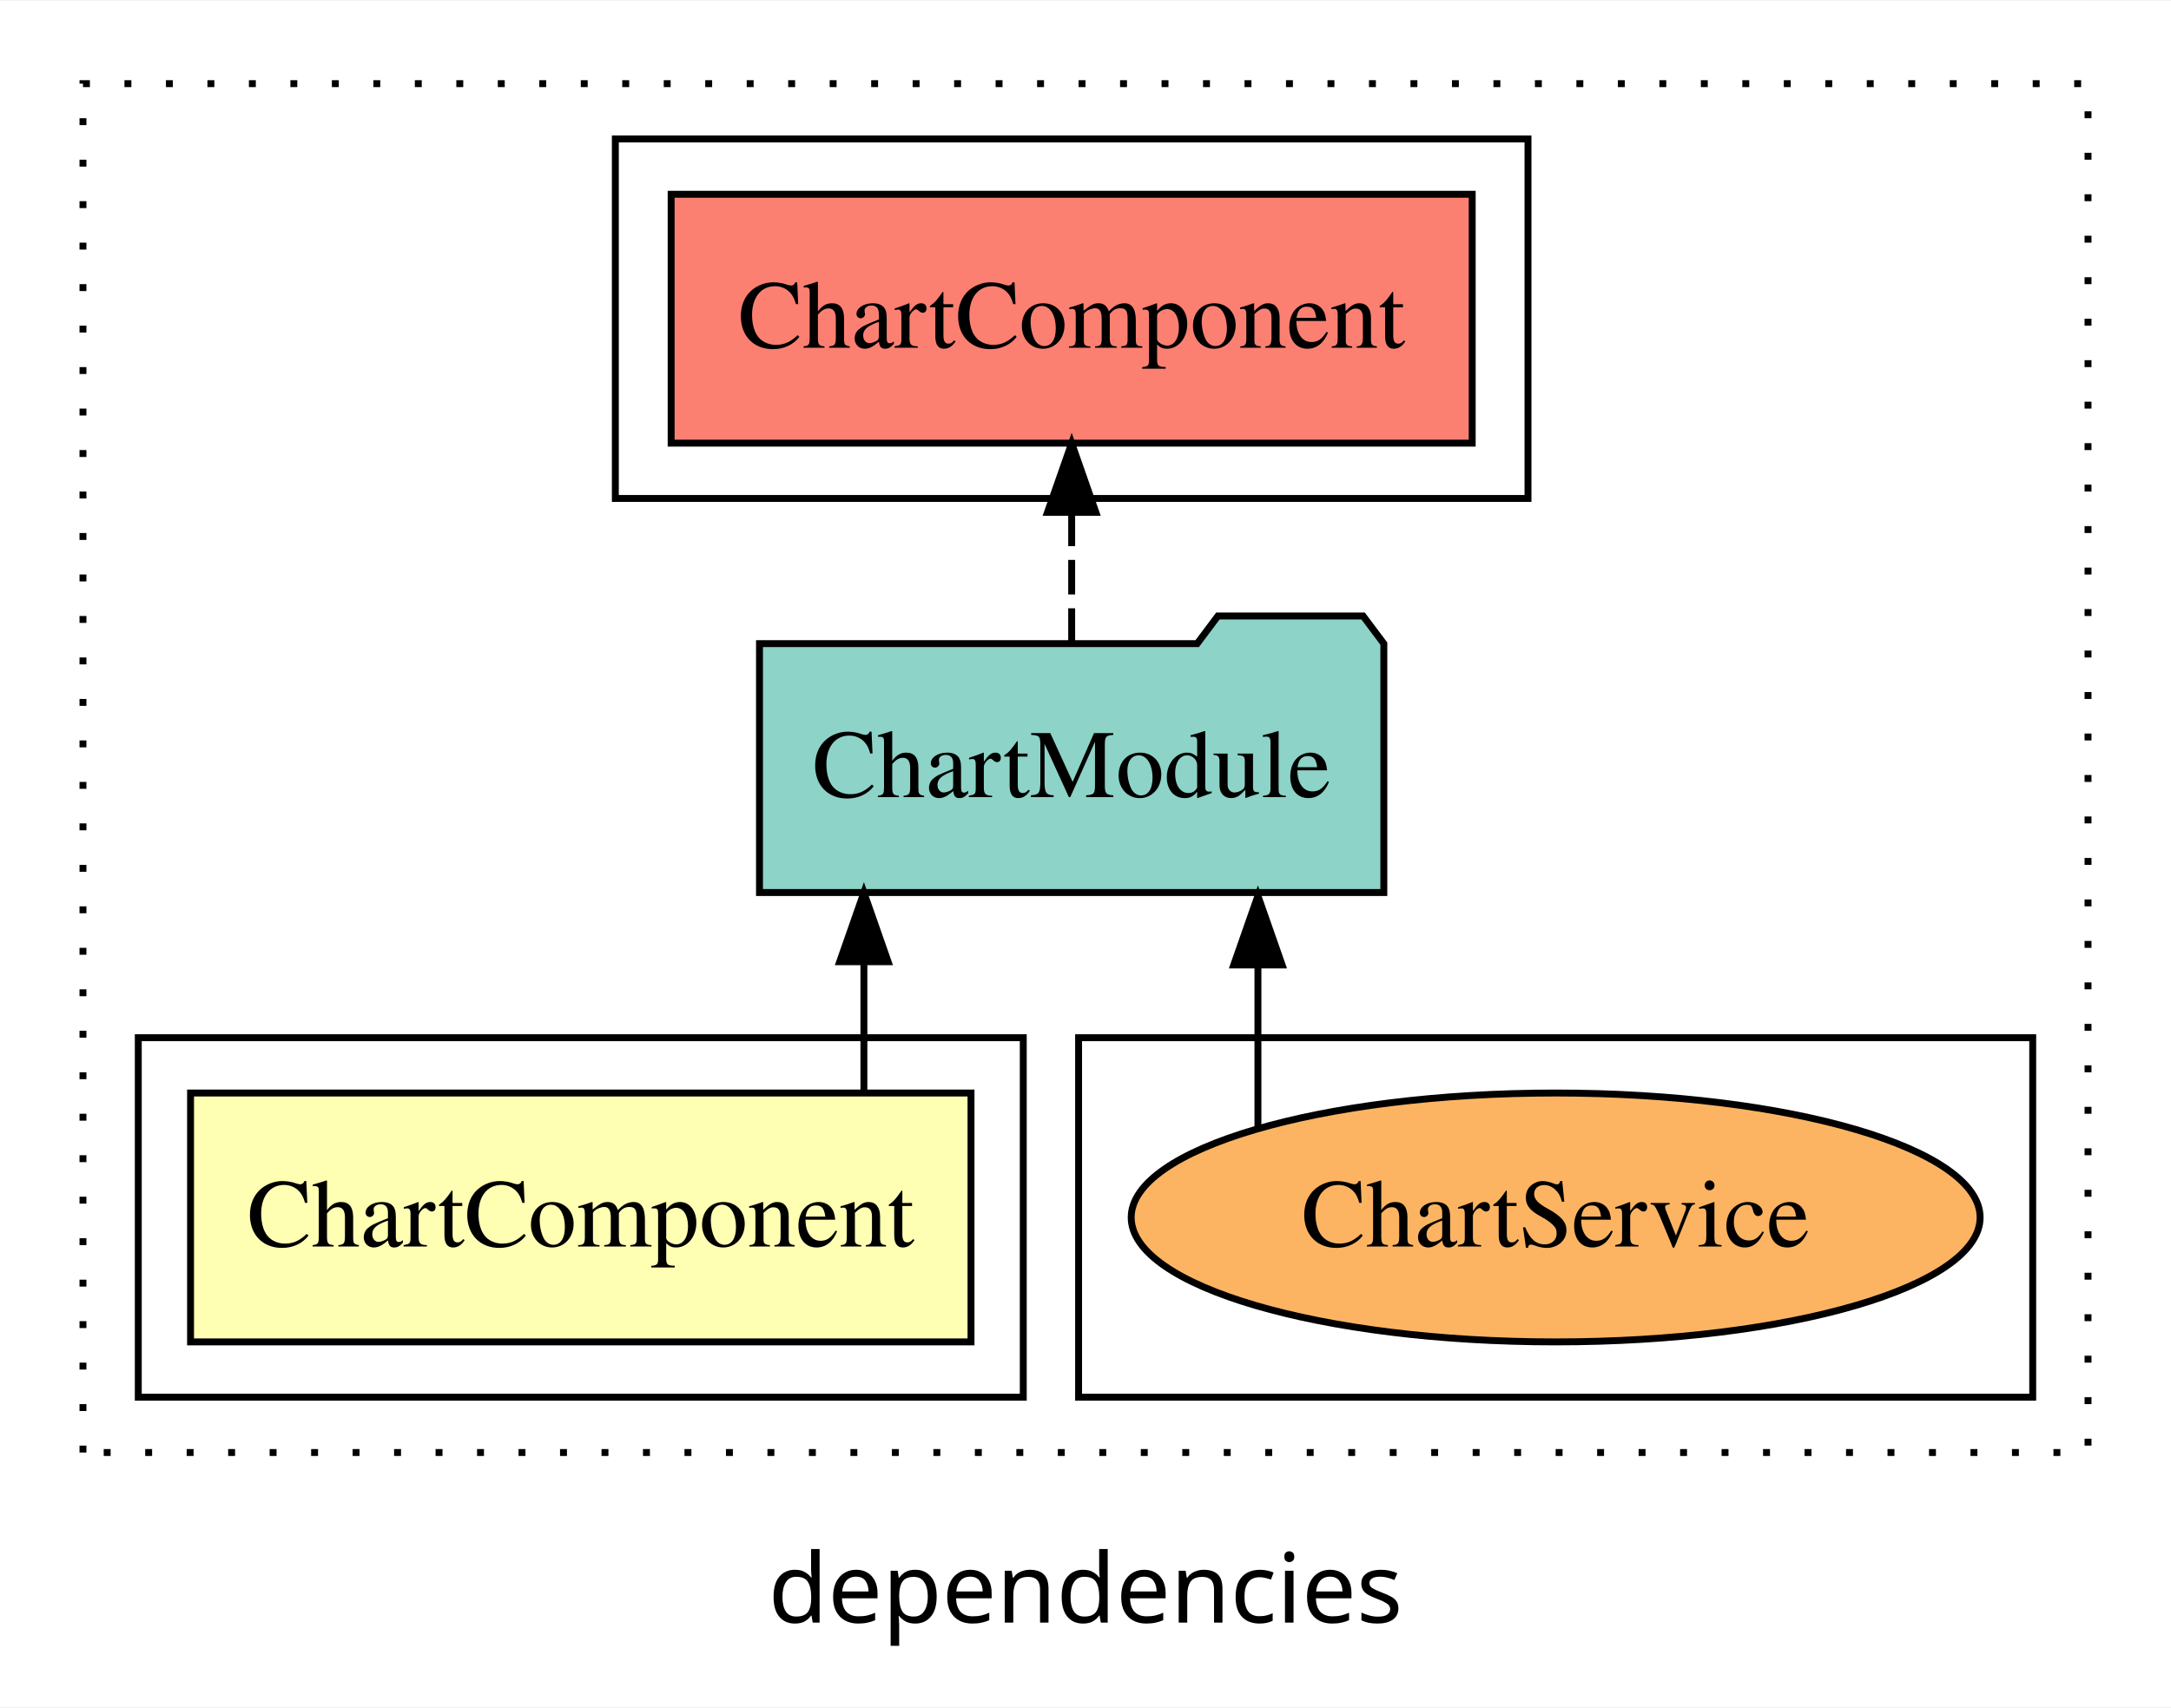
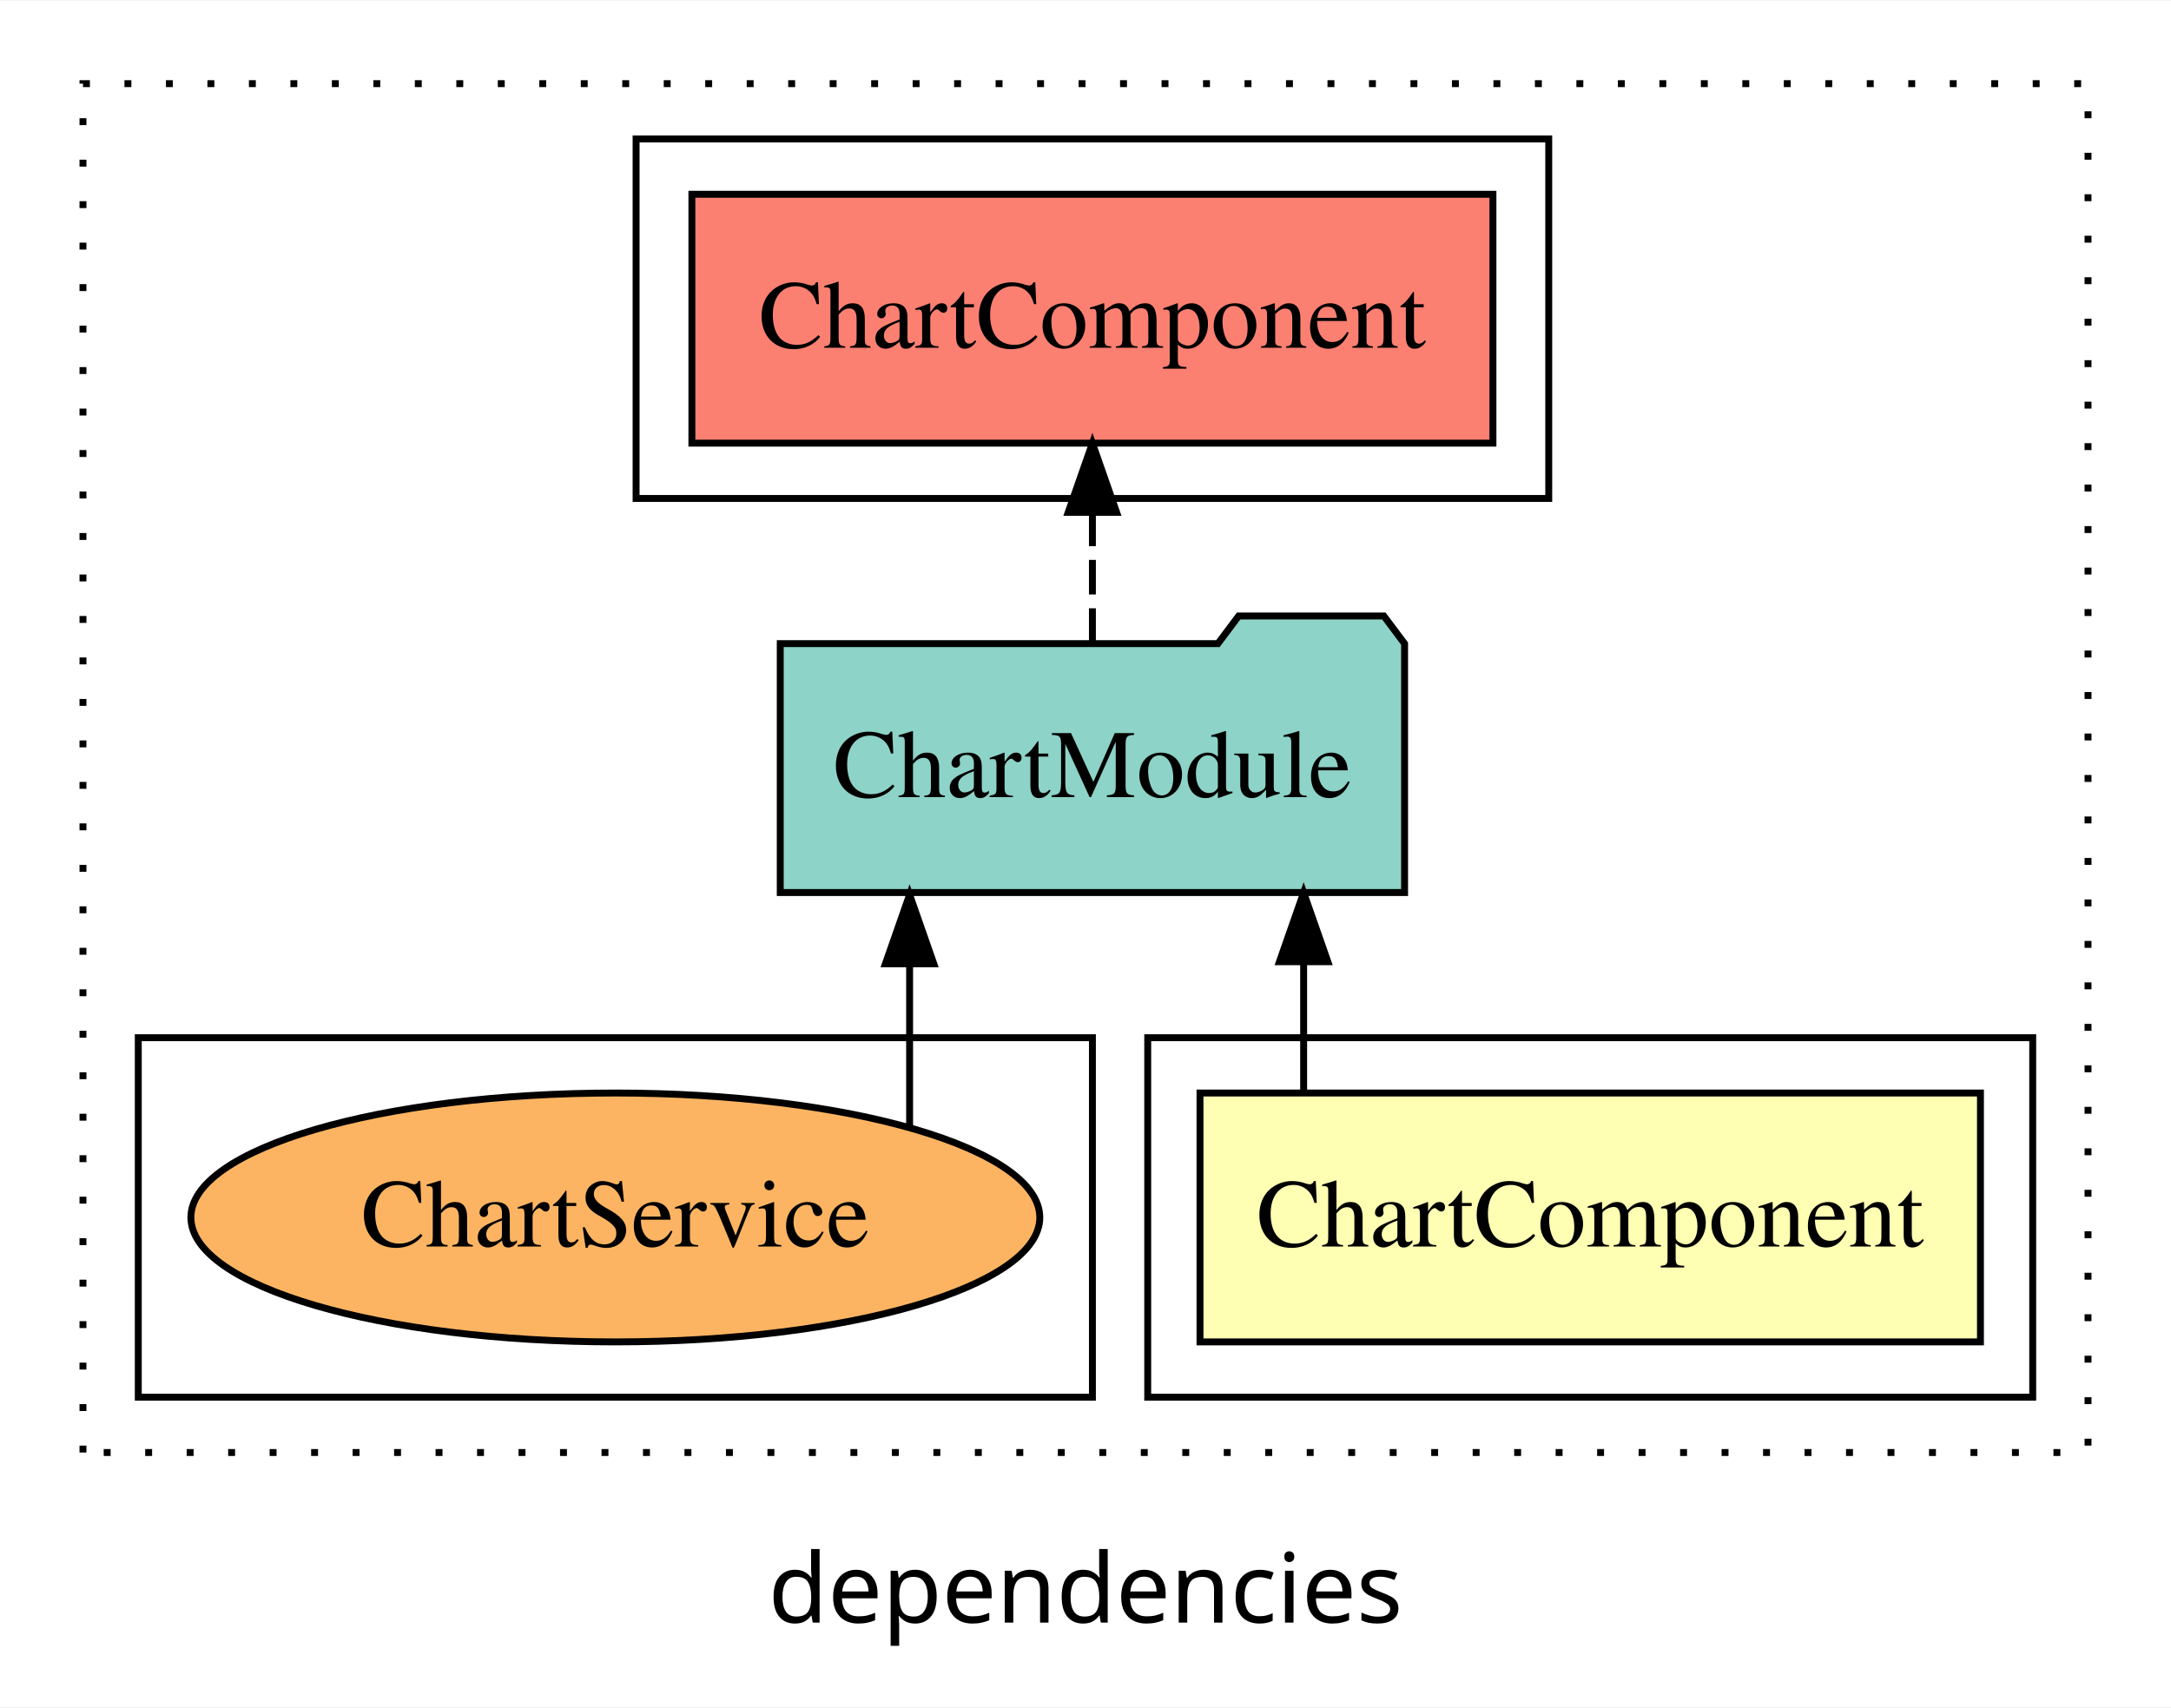
<svg xmlns="http://www.w3.org/2000/svg" width="314pt" height="247pt" viewBox="0.00 0.00 314.00 246.80">
  <g id="graph0" class="graph" transform="scale(1 1) rotate(0) translate(4 242.8)">
    <polygon fill="white" stroke="transparent" points="-4,4 -4,-242.8 310,-242.8 310,4 -4,4" />
    <text text-anchor="middle" x="153" y="-8.2" font-family="sans-serif" font-size="14.00">dependencies</text>
    <g id="clust1" class="cluster">
      <polygon fill="none" stroke="black" stroke-dasharray="1,5" points="8,-32.8 8,-230.8 298,-230.8 298,-32.8 8,-32.8" />
    </g>
+     <g id="clust2" class="cluster">
+       <polygon fill="none" stroke="black" points="162,-40.8 162,-92.8 290,-92.8 290,-40.8 162,-40.8" />
+     </g>
    <g id="clust7" class="cluster">
-       <polygon fill="none" stroke="black" points="152,-40.8 152,-92.8 290,-92.8 290,-40.8 152,-40.8" />
-     </g>
-     <g id="clust2" class="cluster">
-       <polygon fill="none" stroke="black" points="16,-40.8 16,-92.8 144,-92.8 144,-40.8 16,-40.8" />
+       <polygon fill="none" stroke="black" points="16,-40.8 16,-92.8 154,-92.8 154,-40.8 16,-40.8" />
    </g>
    <g id="clust5" class="cluster">
-       <polygon fill="none" stroke="black" points="85,-170.8 85,-222.8 217,-222.8 217,-170.8 85,-170.8" />
+       <polygon fill="none" stroke="black" points="88,-170.8 88,-222.8 220,-222.8 220,-170.8 88,-170.8" />
    </g>
    <g id="node1" class="node">
-       <polygon fill="#ffffb3" stroke="black" points="136.44,-84.8 23.56,-84.8 23.56,-48.8 136.44,-48.8 136.44,-84.8" />
-       <text text-anchor="middle" x="80" y="-62.6" font-family="Times,serif" font-size="14.00">ChartComponent</text>
+       <polygon fill="#ffffb3" stroke="black" points="282.44,-84.8 169.56,-84.8 169.56,-48.8 282.44,-48.8 282.44,-84.8" />
+       <text text-anchor="middle" x="226" y="-62.6" font-family="Times,serif" font-size="14.00">ChartComponent</text>
    </g>
    <g id="node2" class="node">
-       <polygon fill="#8dd3c7" stroke="black" points="196.15,-149.8 193.15,-153.8 172.15,-153.8 169.15,-149.8 105.85,-149.8 105.85,-113.8 196.15,-113.8 196.15,-149.8" />
-       <text text-anchor="middle" x="151" y="-127.6" font-family="Times,serif" font-size="14.00">ChartModule</text>
+       <polygon fill="#8dd3c7" stroke="black" points="199.15,-149.8 196.15,-153.8 175.15,-153.8 172.15,-149.8 108.85,-149.8 108.85,-113.8 199.15,-113.8 199.15,-149.8" />
+       <text text-anchor="middle" x="154" y="-127.6" font-family="Times,serif" font-size="14.00">ChartModule</text>
    </g>
    <g id="edge1" class="edge">
-       <path fill="none" stroke="black" d="M120.95,-84.91C120.95,-84.91 120.95,-103.79 120.95,-103.79" />
-       <polygon fill="black" stroke="black" points="117.45,-103.79 120.95,-113.79 124.45,-103.79 117.45,-103.79" />
+       <path fill="none" stroke="black" d="M184.55,-84.91C184.55,-84.91 184.55,-103.79 184.55,-103.79" />
+       <polygon fill="black" stroke="black" points="181.05,-103.79 184.55,-113.79 188.05,-103.79 181.05,-103.79" />
    </g>
    <g id="node3" class="node">
-       <polygon fill="#fb8072" stroke="black" points="208.93,-214.8 93.07,-214.8 93.07,-178.8 208.93,-178.8 208.93,-214.8" />
-       <text text-anchor="middle" x="151" y="-192.6" font-family="Times,serif" font-size="14.00">ChartComponent </text>
+       <polygon fill="#fb8072" stroke="black" points="211.93,-214.8 96.07,-214.8 96.07,-178.8 211.93,-178.8 211.93,-214.8" />
+       <text text-anchor="middle" x="154" y="-192.6" font-family="Times,serif" font-size="14.00">ChartComponent </text>
    </g>
    <g id="edge2" class="edge">
-       <path fill="none" stroke="black" stroke-dasharray="5,2" d="M151,-149.91C151,-149.91 151,-168.79 151,-168.79" />
-       <polygon fill="black" stroke="black" points="147.5,-168.79 151,-178.79 154.5,-168.79 147.5,-168.79" />
+       <path fill="none" stroke="black" stroke-dasharray="5,2" d="M154,-149.91C154,-149.91 154,-168.79 154,-168.79" />
+       <polygon fill="black" stroke="black" points="150.5,-168.79 154,-178.79 157.5,-168.79 150.5,-168.79" />
    </g>
    <g id="node4" class="node">
-       <ellipse fill="#fdb462" stroke="black" cx="221" cy="-66.8" rx="61.39" ry="18" />
-       <text text-anchor="middle" x="221" y="-62.6" font-family="Times,serif" font-size="14.00">ChartService</text>
+       <ellipse fill="#fdb462" stroke="black" cx="85" cy="-66.8" rx="61.39" ry="18" />
+       <text text-anchor="middle" x="85" y="-62.6" font-family="Times,serif" font-size="14.00">ChartService</text>
    </g>
    <g id="edge3" class="edge">
-       <path fill="none" stroke="black" d="M177.94,-79.64C177.94,-79.64 177.94,-103.32 177.94,-103.32" />
-       <polygon fill="black" stroke="black" points="174.44,-103.32 177.94,-113.32 181.44,-103.32 174.44,-103.32" />
+       <path fill="none" stroke="black" d="M127.56,-79.95C127.56,-79.95 127.56,-103.49 127.56,-103.49" />
+       <polygon fill="black" stroke="black" points="124.06,-103.49 127.56,-113.49 131.06,-103.49 124.06,-103.49" />
    </g>
  </g>
</svg>
